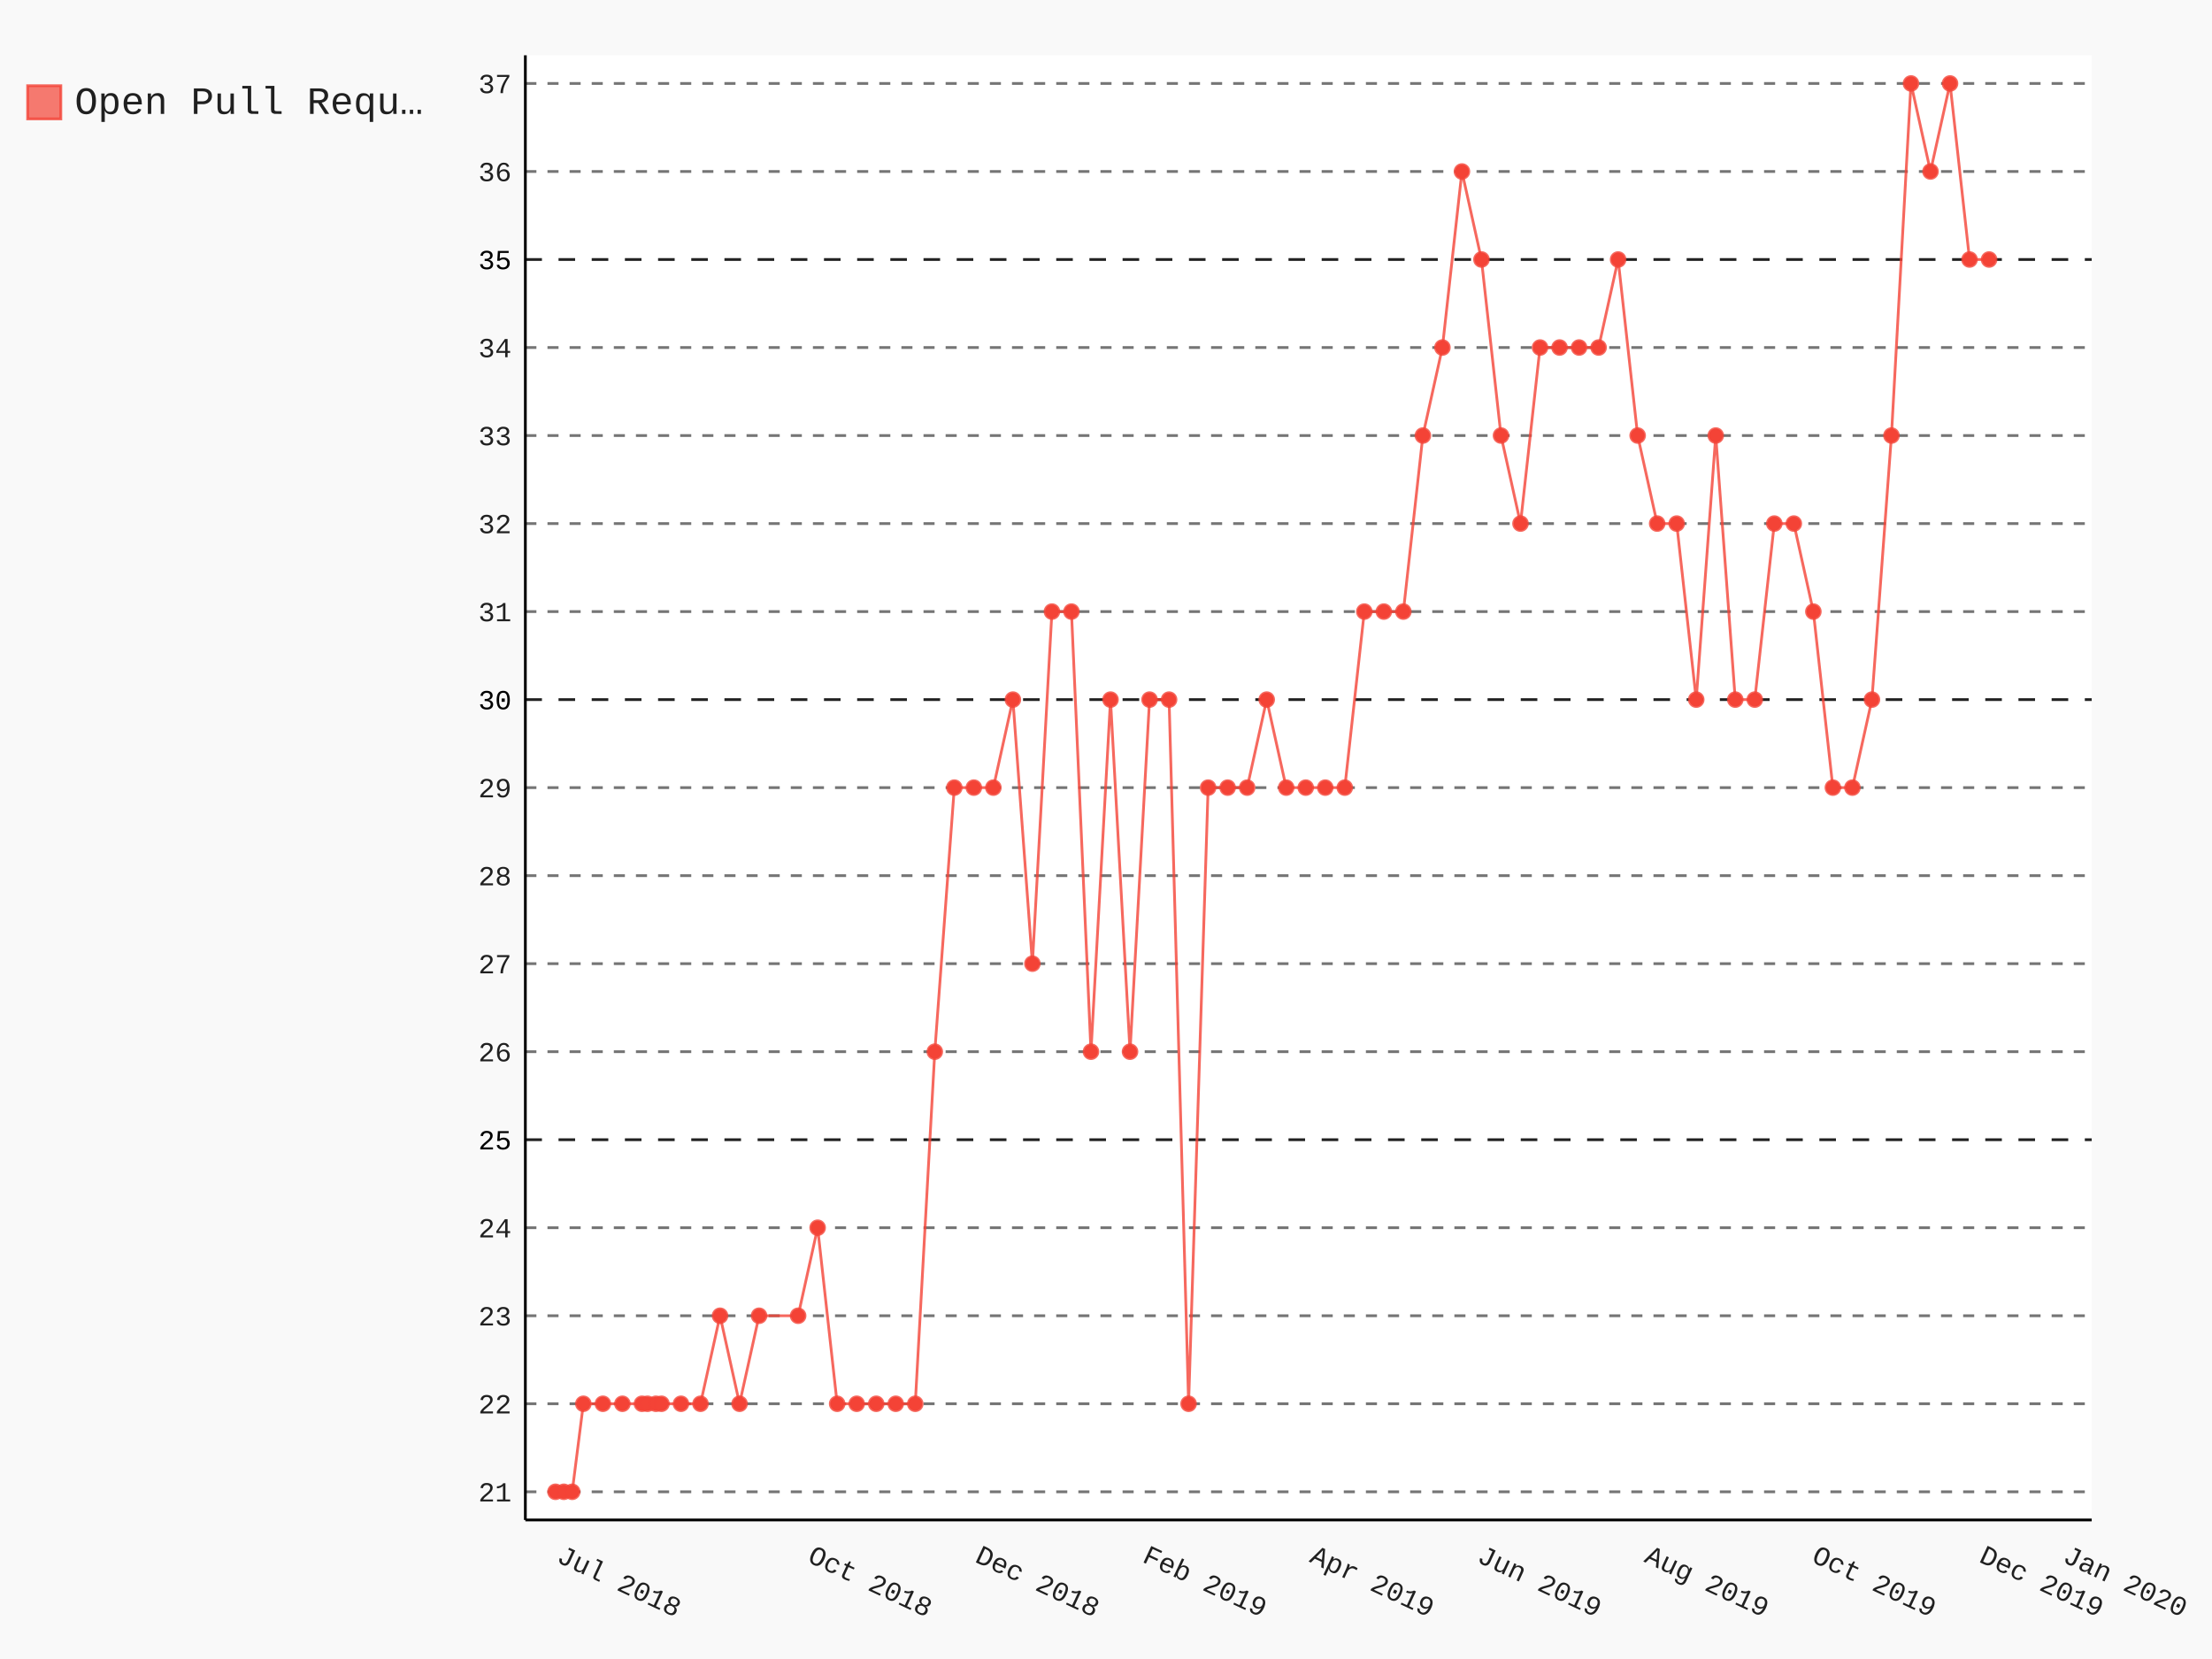
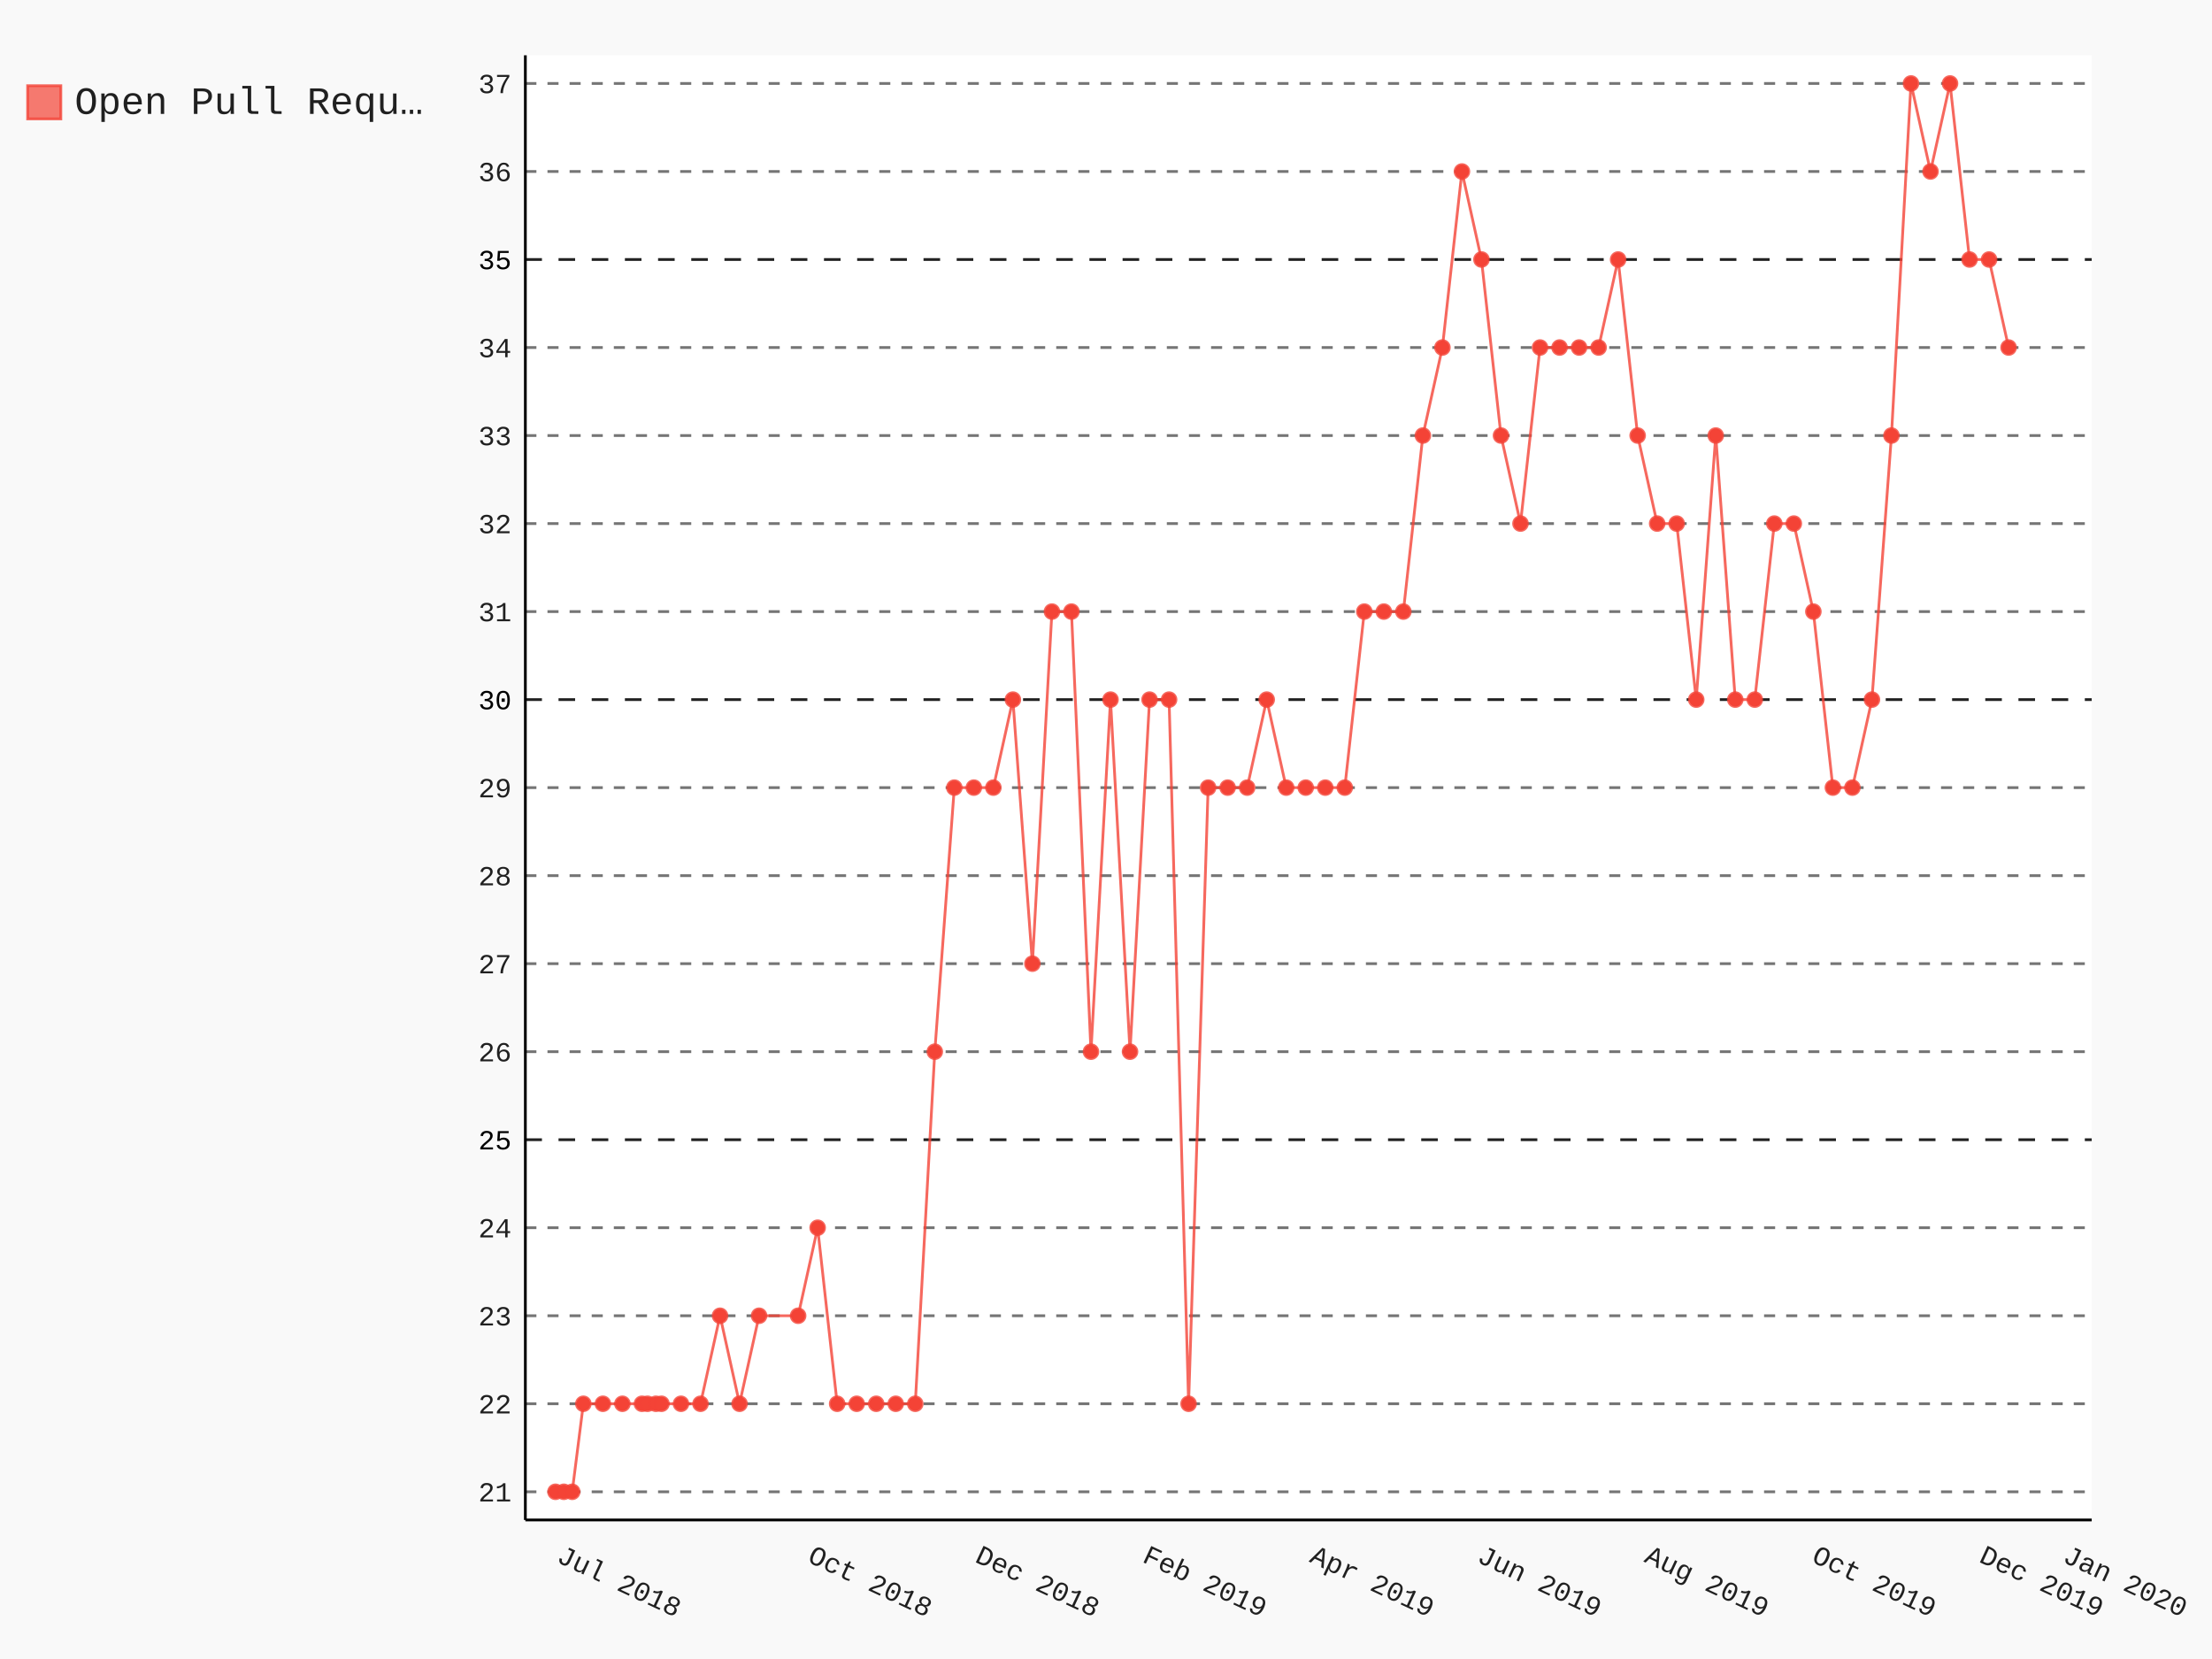
- <svg xmlns="http://www.w3.org/2000/svg" class="pygal-chart" id="chart-61ad5041-4357-4682-b1d5-973f80112574" viewBox="0 0 800 600">
+ <svg xmlns="http://www.w3.org/2000/svg" class="pygal-chart" id="chart-1e507e1d-15c9-4f91-9288-0269249323c5" viewBox="0 0 800 600">
  <defs>
-     <style type="text/css">#chart-61ad5041-4357-4682-b1d5-973f80112574{-webkit-user-select:none;-webkit-font-smoothing:antialiased;font-family:Consolas,"Liberation Mono",Menlo,Courier,monospace}#chart-61ad5041-4357-4682-b1d5-973f80112574 .title{font-family:Consolas,"Liberation Mono",Menlo,Courier,monospace;font-size:16px}#chart-61ad5041-4357-4682-b1d5-973f80112574 .legends .legend text{font-family:Consolas,"Liberation Mono",Menlo,Courier,monospace;font-size:14px}#chart-61ad5041-4357-4682-b1d5-973f80112574 .axis text{font-family:Consolas,"Liberation Mono",Menlo,Courier,monospace;font-size:10px}#chart-61ad5041-4357-4682-b1d5-973f80112574 .axis text.major{font-family:Consolas,"Liberation Mono",Menlo,Courier,monospace;font-size:10px}#chart-61ad5041-4357-4682-b1d5-973f80112574 .text-overlay text.value{font-family:Consolas,"Liberation Mono",Menlo,Courier,monospace;font-size:16px}#chart-61ad5041-4357-4682-b1d5-973f80112574 .text-overlay text.label{font-family:Consolas,"Liberation Mono",Menlo,Courier,monospace;font-size:10px}#chart-61ad5041-4357-4682-b1d5-973f80112574 .tooltip{font-family:Consolas,"Liberation Mono",Menlo,Courier,monospace;font-size:14px}#chart-61ad5041-4357-4682-b1d5-973f80112574 text.no_data{font-family:Consolas,"Liberation Mono",Menlo,Courier,monospace;font-size:64px}
- #chart-61ad5041-4357-4682-b1d5-973f80112574{background-color:rgba(249,249,249,1)}#chart-61ad5041-4357-4682-b1d5-973f80112574 path,#chart-61ad5041-4357-4682-b1d5-973f80112574 line,#chart-61ad5041-4357-4682-b1d5-973f80112574 rect,#chart-61ad5041-4357-4682-b1d5-973f80112574 circle{-webkit-transition:150ms;-moz-transition:150ms;transition:150ms}#chart-61ad5041-4357-4682-b1d5-973f80112574 .graph &gt; .background{fill:rgba(249,249,249,1)}#chart-61ad5041-4357-4682-b1d5-973f80112574 .plot &gt; .background{fill:rgba(255,255,255,1)}#chart-61ad5041-4357-4682-b1d5-973f80112574 .graph{fill:rgba(0,0,0,.87)}#chart-61ad5041-4357-4682-b1d5-973f80112574 text.no_data{fill:rgba(0,0,0,1)}#chart-61ad5041-4357-4682-b1d5-973f80112574 .title{fill:rgba(0,0,0,1)}#chart-61ad5041-4357-4682-b1d5-973f80112574 .legends .legend text{fill:rgba(0,0,0,.87)}#chart-61ad5041-4357-4682-b1d5-973f80112574 .legends .legend:hover text{fill:rgba(0,0,0,1)}#chart-61ad5041-4357-4682-b1d5-973f80112574 .axis .line{stroke:rgba(0,0,0,1)}#chart-61ad5041-4357-4682-b1d5-973f80112574 .axis .guide.line{stroke:rgba(0,0,0,.54)}#chart-61ad5041-4357-4682-b1d5-973f80112574 .axis .major.line{stroke:rgba(0,0,0,.87)}#chart-61ad5041-4357-4682-b1d5-973f80112574 .axis text.major{fill:rgba(0,0,0,1)}#chart-61ad5041-4357-4682-b1d5-973f80112574 .axis.y .guides:hover .guide.line,#chart-61ad5041-4357-4682-b1d5-973f80112574 .line-graph .axis.x .guides:hover .guide.line,#chart-61ad5041-4357-4682-b1d5-973f80112574 .stackedline-graph .axis.x .guides:hover .guide.line,#chart-61ad5041-4357-4682-b1d5-973f80112574 .xy-graph .axis.x .guides:hover .guide.line{stroke:rgba(0,0,0,1)}#chart-61ad5041-4357-4682-b1d5-973f80112574 .axis .guides:hover text{fill:rgba(0,0,0,1)}#chart-61ad5041-4357-4682-b1d5-973f80112574 .reactive{fill-opacity:.7;stroke-opacity:.8}#chart-61ad5041-4357-4682-b1d5-973f80112574 .ci{stroke:rgba(0,0,0,.87)}#chart-61ad5041-4357-4682-b1d5-973f80112574 .reactive.active,#chart-61ad5041-4357-4682-b1d5-973f80112574 .active .reactive{fill-opacity:.8;stroke-opacity:.9;stroke-width:4}#chart-61ad5041-4357-4682-b1d5-973f80112574 .ci .reactive.active{stroke-width:1.5}#chart-61ad5041-4357-4682-b1d5-973f80112574 .series text{fill:rgba(0,0,0,1)}#chart-61ad5041-4357-4682-b1d5-973f80112574 .tooltip rect{fill:rgba(255,255,255,1);stroke:rgba(0,0,0,1);-webkit-transition:opacity 150ms;-moz-transition:opacity 150ms;transition:opacity 150ms}#chart-61ad5041-4357-4682-b1d5-973f80112574 .tooltip .label{fill:rgba(0,0,0,.87)}#chart-61ad5041-4357-4682-b1d5-973f80112574 .tooltip .label{fill:rgba(0,0,0,.87)}#chart-61ad5041-4357-4682-b1d5-973f80112574 .tooltip .legend{font-size:.8em;fill:rgba(0,0,0,.54)}#chart-61ad5041-4357-4682-b1d5-973f80112574 .tooltip .x_label{font-size:.6em;fill:rgba(0,0,0,1)}#chart-61ad5041-4357-4682-b1d5-973f80112574 .tooltip .xlink{font-size:.5em;text-decoration:underline}#chart-61ad5041-4357-4682-b1d5-973f80112574 .tooltip .value{font-size:1.5em}#chart-61ad5041-4357-4682-b1d5-973f80112574 .bound{font-size:.5em}#chart-61ad5041-4357-4682-b1d5-973f80112574 .max-value{font-size:.75em;fill:rgba(0,0,0,.54)}#chart-61ad5041-4357-4682-b1d5-973f80112574 .map-element{fill:rgba(255,255,255,1);stroke:rgba(0,0,0,.54) !important}#chart-61ad5041-4357-4682-b1d5-973f80112574 .map-element .reactive{fill-opacity:inherit;stroke-opacity:inherit}#chart-61ad5041-4357-4682-b1d5-973f80112574 .color-0,#chart-61ad5041-4357-4682-b1d5-973f80112574 .color-0 a:visited{stroke:#F44336;fill:#F44336}#chart-61ad5041-4357-4682-b1d5-973f80112574 .text-overlay .color-0 text{fill:black}
- #chart-61ad5041-4357-4682-b1d5-973f80112574 text.no_data{text-anchor:middle}#chart-61ad5041-4357-4682-b1d5-973f80112574 .guide.line{fill:none}#chart-61ad5041-4357-4682-b1d5-973f80112574 .centered{text-anchor:middle}#chart-61ad5041-4357-4682-b1d5-973f80112574 .title{text-anchor:middle}#chart-61ad5041-4357-4682-b1d5-973f80112574 .legends .legend text{fill-opacity:1}#chart-61ad5041-4357-4682-b1d5-973f80112574 .axis.x text{text-anchor:middle}#chart-61ad5041-4357-4682-b1d5-973f80112574 .axis.x:not(.web) text[transform]{text-anchor:start}#chart-61ad5041-4357-4682-b1d5-973f80112574 .axis.x:not(.web) text[transform].backwards{text-anchor:end}#chart-61ad5041-4357-4682-b1d5-973f80112574 .axis.y text{text-anchor:end}#chart-61ad5041-4357-4682-b1d5-973f80112574 .axis.y text[transform].backwards{text-anchor:start}#chart-61ad5041-4357-4682-b1d5-973f80112574 .axis.y2 text{text-anchor:start}#chart-61ad5041-4357-4682-b1d5-973f80112574 .axis.y2 text[transform].backwards{text-anchor:end}#chart-61ad5041-4357-4682-b1d5-973f80112574 .axis .guide.line{stroke-dasharray:4,4}#chart-61ad5041-4357-4682-b1d5-973f80112574 .axis .major.guide.line{stroke-dasharray:6,6}#chart-61ad5041-4357-4682-b1d5-973f80112574 .horizontal .axis.y .guide.line,#chart-61ad5041-4357-4682-b1d5-973f80112574 .horizontal .axis.y2 .guide.line,#chart-61ad5041-4357-4682-b1d5-973f80112574 .vertical .axis.x .guide.line{opacity:0}#chart-61ad5041-4357-4682-b1d5-973f80112574 .horizontal .axis.always_show .guide.line,#chart-61ad5041-4357-4682-b1d5-973f80112574 .vertical .axis.always_show .guide.line{opacity:1 !important}#chart-61ad5041-4357-4682-b1d5-973f80112574 .axis.y .guides:hover .guide.line,#chart-61ad5041-4357-4682-b1d5-973f80112574 .axis.y2 .guides:hover .guide.line,#chart-61ad5041-4357-4682-b1d5-973f80112574 .axis.x .guides:hover .guide.line{opacity:1}#chart-61ad5041-4357-4682-b1d5-973f80112574 .axis .guides:hover text{opacity:1}#chart-61ad5041-4357-4682-b1d5-973f80112574 .nofill{fill:none}#chart-61ad5041-4357-4682-b1d5-973f80112574 .subtle-fill{fill-opacity:.2}#chart-61ad5041-4357-4682-b1d5-973f80112574 .dot{stroke-width:1px;fill-opacity:1}#chart-61ad5041-4357-4682-b1d5-973f80112574 .dot.active{stroke-width:5px}#chart-61ad5041-4357-4682-b1d5-973f80112574 .dot.negative{fill:transparent}#chart-61ad5041-4357-4682-b1d5-973f80112574 text,#chart-61ad5041-4357-4682-b1d5-973f80112574 tspan{stroke:none !important}#chart-61ad5041-4357-4682-b1d5-973f80112574 .series text.active{opacity:1}#chart-61ad5041-4357-4682-b1d5-973f80112574 .tooltip rect{fill-opacity:.95;stroke-width:.5}#chart-61ad5041-4357-4682-b1d5-973f80112574 .tooltip text{fill-opacity:1}#chart-61ad5041-4357-4682-b1d5-973f80112574 .showable{visibility:hidden}#chart-61ad5041-4357-4682-b1d5-973f80112574 .showable.shown{visibility:visible}#chart-61ad5041-4357-4682-b1d5-973f80112574 .gauge-background{fill:rgba(229,229,229,1);stroke:none}#chart-61ad5041-4357-4682-b1d5-973f80112574 .bg-lines{stroke:rgba(249,249,249,1);stroke-width:2px}</style>
+     <style type="text/css">#chart-1e507e1d-15c9-4f91-9288-0269249323c5{-webkit-user-select:none;-webkit-font-smoothing:antialiased;font-family:Consolas,"Liberation Mono",Menlo,Courier,monospace}#chart-1e507e1d-15c9-4f91-9288-0269249323c5 .title{font-family:Consolas,"Liberation Mono",Menlo,Courier,monospace;font-size:16px}#chart-1e507e1d-15c9-4f91-9288-0269249323c5 .legends .legend text{font-family:Consolas,"Liberation Mono",Menlo,Courier,monospace;font-size:14px}#chart-1e507e1d-15c9-4f91-9288-0269249323c5 .axis text{font-family:Consolas,"Liberation Mono",Menlo,Courier,monospace;font-size:10px}#chart-1e507e1d-15c9-4f91-9288-0269249323c5 .axis text.major{font-family:Consolas,"Liberation Mono",Menlo,Courier,monospace;font-size:10px}#chart-1e507e1d-15c9-4f91-9288-0269249323c5 .text-overlay text.value{font-family:Consolas,"Liberation Mono",Menlo,Courier,monospace;font-size:16px}#chart-1e507e1d-15c9-4f91-9288-0269249323c5 .text-overlay text.label{font-family:Consolas,"Liberation Mono",Menlo,Courier,monospace;font-size:10px}#chart-1e507e1d-15c9-4f91-9288-0269249323c5 .tooltip{font-family:Consolas,"Liberation Mono",Menlo,Courier,monospace;font-size:14px}#chart-1e507e1d-15c9-4f91-9288-0269249323c5 text.no_data{font-family:Consolas,"Liberation Mono",Menlo,Courier,monospace;font-size:64px}
+ #chart-1e507e1d-15c9-4f91-9288-0269249323c5{background-color:rgba(249,249,249,1)}#chart-1e507e1d-15c9-4f91-9288-0269249323c5 path,#chart-1e507e1d-15c9-4f91-9288-0269249323c5 line,#chart-1e507e1d-15c9-4f91-9288-0269249323c5 rect,#chart-1e507e1d-15c9-4f91-9288-0269249323c5 circle{-webkit-transition:150ms;-moz-transition:150ms;transition:150ms}#chart-1e507e1d-15c9-4f91-9288-0269249323c5 .graph &gt; .background{fill:rgba(249,249,249,1)}#chart-1e507e1d-15c9-4f91-9288-0269249323c5 .plot &gt; .background{fill:rgba(255,255,255,1)}#chart-1e507e1d-15c9-4f91-9288-0269249323c5 .graph{fill:rgba(0,0,0,.87)}#chart-1e507e1d-15c9-4f91-9288-0269249323c5 text.no_data{fill:rgba(0,0,0,1)}#chart-1e507e1d-15c9-4f91-9288-0269249323c5 .title{fill:rgba(0,0,0,1)}#chart-1e507e1d-15c9-4f91-9288-0269249323c5 .legends .legend text{fill:rgba(0,0,0,.87)}#chart-1e507e1d-15c9-4f91-9288-0269249323c5 .legends .legend:hover text{fill:rgba(0,0,0,1)}#chart-1e507e1d-15c9-4f91-9288-0269249323c5 .axis .line{stroke:rgba(0,0,0,1)}#chart-1e507e1d-15c9-4f91-9288-0269249323c5 .axis .guide.line{stroke:rgba(0,0,0,.54)}#chart-1e507e1d-15c9-4f91-9288-0269249323c5 .axis .major.line{stroke:rgba(0,0,0,.87)}#chart-1e507e1d-15c9-4f91-9288-0269249323c5 .axis text.major{fill:rgba(0,0,0,1)}#chart-1e507e1d-15c9-4f91-9288-0269249323c5 .axis.y .guides:hover .guide.line,#chart-1e507e1d-15c9-4f91-9288-0269249323c5 .line-graph .axis.x .guides:hover .guide.line,#chart-1e507e1d-15c9-4f91-9288-0269249323c5 .stackedline-graph .axis.x .guides:hover .guide.line,#chart-1e507e1d-15c9-4f91-9288-0269249323c5 .xy-graph .axis.x .guides:hover .guide.line{stroke:rgba(0,0,0,1)}#chart-1e507e1d-15c9-4f91-9288-0269249323c5 .axis .guides:hover text{fill:rgba(0,0,0,1)}#chart-1e507e1d-15c9-4f91-9288-0269249323c5 .reactive{fill-opacity:.7;stroke-opacity:.8}#chart-1e507e1d-15c9-4f91-9288-0269249323c5 .ci{stroke:rgba(0,0,0,.87)}#chart-1e507e1d-15c9-4f91-9288-0269249323c5 .reactive.active,#chart-1e507e1d-15c9-4f91-9288-0269249323c5 .active .reactive{fill-opacity:.8;stroke-opacity:.9;stroke-width:4}#chart-1e507e1d-15c9-4f91-9288-0269249323c5 .ci .reactive.active{stroke-width:1.5}#chart-1e507e1d-15c9-4f91-9288-0269249323c5 .series text{fill:rgba(0,0,0,1)}#chart-1e507e1d-15c9-4f91-9288-0269249323c5 .tooltip rect{fill:rgba(255,255,255,1);stroke:rgba(0,0,0,1);-webkit-transition:opacity 150ms;-moz-transition:opacity 150ms;transition:opacity 150ms}#chart-1e507e1d-15c9-4f91-9288-0269249323c5 .tooltip .label{fill:rgba(0,0,0,.87)}#chart-1e507e1d-15c9-4f91-9288-0269249323c5 .tooltip .label{fill:rgba(0,0,0,.87)}#chart-1e507e1d-15c9-4f91-9288-0269249323c5 .tooltip .legend{font-size:.8em;fill:rgba(0,0,0,.54)}#chart-1e507e1d-15c9-4f91-9288-0269249323c5 .tooltip .x_label{font-size:.6em;fill:rgba(0,0,0,1)}#chart-1e507e1d-15c9-4f91-9288-0269249323c5 .tooltip .xlink{font-size:.5em;text-decoration:underline}#chart-1e507e1d-15c9-4f91-9288-0269249323c5 .tooltip .value{font-size:1.5em}#chart-1e507e1d-15c9-4f91-9288-0269249323c5 .bound{font-size:.5em}#chart-1e507e1d-15c9-4f91-9288-0269249323c5 .max-value{font-size:.75em;fill:rgba(0,0,0,.54)}#chart-1e507e1d-15c9-4f91-9288-0269249323c5 .map-element{fill:rgba(255,255,255,1);stroke:rgba(0,0,0,.54) !important}#chart-1e507e1d-15c9-4f91-9288-0269249323c5 .map-element .reactive{fill-opacity:inherit;stroke-opacity:inherit}#chart-1e507e1d-15c9-4f91-9288-0269249323c5 .color-0,#chart-1e507e1d-15c9-4f91-9288-0269249323c5 .color-0 a:visited{stroke:#F44336;fill:#F44336}#chart-1e507e1d-15c9-4f91-9288-0269249323c5 .text-overlay .color-0 text{fill:black}
+ #chart-1e507e1d-15c9-4f91-9288-0269249323c5 text.no_data{text-anchor:middle}#chart-1e507e1d-15c9-4f91-9288-0269249323c5 .guide.line{fill:none}#chart-1e507e1d-15c9-4f91-9288-0269249323c5 .centered{text-anchor:middle}#chart-1e507e1d-15c9-4f91-9288-0269249323c5 .title{text-anchor:middle}#chart-1e507e1d-15c9-4f91-9288-0269249323c5 .legends .legend text{fill-opacity:1}#chart-1e507e1d-15c9-4f91-9288-0269249323c5 .axis.x text{text-anchor:middle}#chart-1e507e1d-15c9-4f91-9288-0269249323c5 .axis.x:not(.web) text[transform]{text-anchor:start}#chart-1e507e1d-15c9-4f91-9288-0269249323c5 .axis.x:not(.web) text[transform].backwards{text-anchor:end}#chart-1e507e1d-15c9-4f91-9288-0269249323c5 .axis.y text{text-anchor:end}#chart-1e507e1d-15c9-4f91-9288-0269249323c5 .axis.y text[transform].backwards{text-anchor:start}#chart-1e507e1d-15c9-4f91-9288-0269249323c5 .axis.y2 text{text-anchor:start}#chart-1e507e1d-15c9-4f91-9288-0269249323c5 .axis.y2 text[transform].backwards{text-anchor:end}#chart-1e507e1d-15c9-4f91-9288-0269249323c5 .axis .guide.line{stroke-dasharray:4,4}#chart-1e507e1d-15c9-4f91-9288-0269249323c5 .axis .major.guide.line{stroke-dasharray:6,6}#chart-1e507e1d-15c9-4f91-9288-0269249323c5 .horizontal .axis.y .guide.line,#chart-1e507e1d-15c9-4f91-9288-0269249323c5 .horizontal .axis.y2 .guide.line,#chart-1e507e1d-15c9-4f91-9288-0269249323c5 .vertical .axis.x .guide.line{opacity:0}#chart-1e507e1d-15c9-4f91-9288-0269249323c5 .horizontal .axis.always_show .guide.line,#chart-1e507e1d-15c9-4f91-9288-0269249323c5 .vertical .axis.always_show .guide.line{opacity:1 !important}#chart-1e507e1d-15c9-4f91-9288-0269249323c5 .axis.y .guides:hover .guide.line,#chart-1e507e1d-15c9-4f91-9288-0269249323c5 .axis.y2 .guides:hover .guide.line,#chart-1e507e1d-15c9-4f91-9288-0269249323c5 .axis.x .guides:hover .guide.line{opacity:1}#chart-1e507e1d-15c9-4f91-9288-0269249323c5 .axis .guides:hover text{opacity:1}#chart-1e507e1d-15c9-4f91-9288-0269249323c5 .nofill{fill:none}#chart-1e507e1d-15c9-4f91-9288-0269249323c5 .subtle-fill{fill-opacity:.2}#chart-1e507e1d-15c9-4f91-9288-0269249323c5 .dot{stroke-width:1px;fill-opacity:1}#chart-1e507e1d-15c9-4f91-9288-0269249323c5 .dot.active{stroke-width:5px}#chart-1e507e1d-15c9-4f91-9288-0269249323c5 .dot.negative{fill:transparent}#chart-1e507e1d-15c9-4f91-9288-0269249323c5 text,#chart-1e507e1d-15c9-4f91-9288-0269249323c5 tspan{stroke:none !important}#chart-1e507e1d-15c9-4f91-9288-0269249323c5 .series text.active{opacity:1}#chart-1e507e1d-15c9-4f91-9288-0269249323c5 .tooltip rect{fill-opacity:.95;stroke-width:.5}#chart-1e507e1d-15c9-4f91-9288-0269249323c5 .tooltip text{fill-opacity:1}#chart-1e507e1d-15c9-4f91-9288-0269249323c5 .showable{visibility:hidden}#chart-1e507e1d-15c9-4f91-9288-0269249323c5 .showable.shown{visibility:visible}#chart-1e507e1d-15c9-4f91-9288-0269249323c5 .gauge-background{fill:rgba(229,229,229,1);stroke:none}#chart-1e507e1d-15c9-4f91-9288-0269249323c5 .bg-lines{stroke:rgba(249,249,249,1);stroke-width:2px}</style>
  </defs>
  <g class="graph datetimeline-graph vertical">
    <rect class="background" height="600" width="800" x="0" y="0" />
    <g class="plot" transform="translate(190, 20)">
      <rect class="background" height="529.714" width="566.497" x="0" y="0" />
      <g class="axis y always_show">
        <path class="line" d="M0 529.714 h566.497" />
        <g class="guides">
          <path class="guide line" d="M0 519.528 h566.497" />
          <text class="" x="-5" y="523.028">21</text>
        </g>
        <g class="guides">
          <path class="guide line" d="M0 487.694 h566.497" />
          <text class="" x="-5" y="491.194">22</text>
        </g>
        <g class="guides">
          <path class="guide line" d="M0 455.86 h566.497" />
          <text class="" x="-5" y="459.36">23</text>
        </g>
        <g class="guides">
          <path class="guide line" d="M0 424.026 h566.497" />
          <text class="" x="-5" y="427.526">24</text>
        </g>
        <g class="guides">
          <path class="major guide line" d="M0 392.192 h566.497" />
          <text class="major" x="-5" y="395.692">25</text>
        </g>
        <g class="guides">
          <path class="guide line" d="M0 360.359 h566.497" />
          <text class="" x="-5" y="363.859">26</text>
        </g>
        <g class="guides">
          <path class="guide line" d="M0 328.525 h566.497" />
          <text class="" x="-5" y="332.025">27</text>
        </g>
        <g class="guides">
          <path class="guide line" d="M0 296.691 h566.497" />
          <text class="" x="-5" y="300.191">28</text>
        </g>
        <g class="guides">
          <path class="guide line" d="M0 264.857 h566.497" />
          <text class="" x="-5" y="268.357">29</text>
        </g>
        <g class="guides">
          <path class="major guide line" d="M0 233.023 h566.497" />
          <text class="major" x="-5" y="236.523">30</text>
        </g>
        <g class="guides">
          <path class="guide line" d="M0 201.19 h566.497" />
          <text class="" x="-5" y="204.69">31</text>
        </g>
        <g class="guides">
          <path class="guide line" d="M0 169.356 h566.497" />
          <text class="" x="-5" y="172.856">32</text>
        </g>
        <g class="guides">
          <path class="guide line" d="M0 137.522 h566.497" />
          <text class="" x="-5" y="141.022">33</text>
        </g>
        <g class="guides">
          <path class="guide line" d="M0 105.688 h566.497" />
          <text class="" x="-5" y="109.188">34</text>
        </g>
        <g class="guides">
          <path class="major guide line" d="M0 73.854 h566.497" />
          <text class="major" x="-5" y="77.354">35</text>
        </g>
        <g class="guides">
          <path class="guide line" d="M0 42.021 h566.497" />
          <text class="" x="-5" y="45.521">36</text>
        </g>
        <g class="guides">
          <path class="guide line" d="M0 10.187 h566.497" />
          <text class="" x="-5" y="13.687">37</text>
        </g>
      </g>
      <g class="axis x">
        <path class="line" d="M0 0 v529.714" />
        <g class="guides">
          <path class="guide line" d="M10.894 0 v529.714" />
          <text class="" transform="rotate(25 10.89418 544.7143)" x="10.894" y="544.714">Jul 2018</text>
        </g>
        <g class="guides">
          <path class="guide line" d="M101.679 0 v529.714" />
          <text class="" transform="rotate(25 101.679 544.7143)" x="101.679" y="544.714">Oct 2018</text>
        </g>
        <g class="guides">
          <path class="guide line" d="M162.202 0 v529.714" />
          <text class="" transform="rotate(25 162.2022 544.7143)" x="162.202" y="544.714">Dec 2018</text>
        </g>
        <g class="guides">
          <path class="guide line" d="M222.725 0 v529.714" />
          <text class="" transform="rotate(25 222.7254 544.7143)" x="222.725" y="544.714">Feb 2019</text>
        </g>
        <g class="guides">
          <path class="guide line" d="M283.249 0 v529.714" />
          <text class="" transform="rotate(25 283.2486 544.7143)" x="283.249" y="544.714">Apr 2019</text>
        </g>
        <g class="guides">
          <path class="guide line" d="M343.772 0 v529.714" />
          <text class="" transform="rotate(25 343.7718 544.7143)" x="343.772" y="544.714">Jun 2019</text>
        </g>
        <g class="guides">
          <path class="guide line" d="M404.295 0 v529.714" />
          <text class="" transform="rotate(25 404.295 544.7143)" x="404.295" y="544.714">Aug 2019</text>
        </g>
        <g class="guides">
          <path class="guide line" d="M464.818 0 v529.714" />
          <text class="" transform="rotate(25 464.8182 544.7143)" x="464.818" y="544.714">Oct 2019</text>
        </g>
        <g class="guides">
          <path class="guide line" d="M525.341 0 v529.714" />
          <text class="" transform="rotate(25 525.3414 544.7143)" x="525.341" y="544.714">Dec 2019</text>
        </g>
        <g class="guides">
          <path class="guide line" d="M555.603 0 v529.714" />
          <text class="" transform="rotate(25 555.603 544.7143)" x="555.603" y="544.714">Jan 2020</text>
        </g>
      </g>
      <g class="series serie-0 color-0">
-         <path class="line reactive nofill" d="M10.894 519.528 L13.92 519.528 16.946 519.528 20.981 487.694 28.042 487.694 35.103 487.694 42.165 487.694 44.182 487.694 47.208 487.694 49.226 487.694 56.287 487.694 63.348 487.694 70.409 455.86 77.47 487.694 84.531 455.86 98.653 455.86 105.714 424.026 112.775 487.694 119.836 487.694 126.897 487.694 133.958 487.694 141.019 487.694 148.08 360.359 155.141 264.857 162.202 264.857 169.263 264.857 176.324 233.023 183.385 328.525 190.446 201.19 197.507 201.19 204.568 360.359 211.629 233.023 218.691 360.359 225.752 233.023 232.813 233.023 239.874 487.694 246.935 264.857 253.996 264.857 261.057 264.857 268.118 233.023 275.179 264.857 282.24 264.857 289.301 264.857 296.362 264.857 303.423 201.19 310.484 201.19 317.545 201.19 324.606 137.522 331.667 105.688 338.728 42.021 345.789 73.854 352.85 137.522 359.911 169.356 366.972 105.688 374.033 105.688 381.094 105.688 388.156 105.688 395.217 73.854 402.278 137.522 409.339 169.356 416.4 169.356 423.461 233.023 430.522 137.522 437.583 233.023 444.644 233.023 451.705 169.356 458.766 169.356 465.827 201.19 472.888 264.857 479.949 264.857 487.01 233.023 494.071 137.522 501.132 10.187 508.193 42.021 515.254 10.187 522.315 73.854 529.376 73.854" />
+         <path class="line reactive nofill" d="M10.894 519.528 L13.92 519.528 16.946 519.528 20.981 487.694 28.042 487.694 35.103 487.694 42.165 487.694 44.182 487.694 47.208 487.694 49.226 487.694 56.287 487.694 63.348 487.694 70.409 455.86 77.47 487.694 84.531 455.86 98.653 455.86 105.714 424.026 112.775 487.694 119.836 487.694 126.897 487.694 133.958 487.694 141.019 487.694 148.08 360.359 155.141 264.857 162.202 264.857 169.263 264.857 176.324 233.023 183.385 328.525 190.446 201.19 197.507 201.19 204.568 360.359 211.629 233.023 218.691 360.359 225.752 233.023 232.813 233.023 239.874 487.694 246.935 264.857 253.996 264.857 261.057 264.857 268.118 233.023 275.179 264.857 282.24 264.857 289.301 264.857 296.362 264.857 303.423 201.19 310.484 201.19 317.545 201.19 324.606 137.522 331.667 105.688 338.728 42.021 345.789 73.854 352.85 137.522 359.911 169.356 366.972 105.688 374.033 105.688 381.094 105.688 388.156 105.688 395.217 73.854 402.278 137.522 409.339 169.356 416.4 169.356 423.461 233.023 430.522 137.522 437.583 233.023 444.644 233.023 451.705 169.356 458.766 169.356 465.827 201.19 472.888 264.857 479.949 264.857 487.01 233.023 494.071 137.522 501.132 10.187 508.193 42.021 515.254 10.187 522.315 73.854 529.376 73.854 536.437 105.688" />
      </g>
    </g>
    <g class="titles" />
    <g class="plot overlay" transform="translate(190, 20)">
      <g class="series serie-0 color-0">
        <g class="dots">
          <circle class="dot reactive tooltip-trigger" cx="10.894" cy="519.528" r="2.5" />
        </g>
        <g class="dots">
          <circle class="dot reactive tooltip-trigger" cx="13.92" cy="519.528" r="2.5" />
        </g>
        <g class="dots">
          <circle class="dot reactive tooltip-trigger" cx="16.946" cy="519.528" r="2.5" />
        </g>
        <g class="dots">
          <circle class="dot reactive tooltip-trigger" cx="20.981" cy="487.694" r="2.5" />
        </g>
        <g class="dots">
          <circle class="dot reactive tooltip-trigger" cx="28.042" cy="487.694" r="2.5" />
        </g>
        <g class="dots">
          <circle class="dot reactive tooltip-trigger" cx="35.103" cy="487.694" r="2.5" />
        </g>
        <g class="dots">
          <circle class="dot reactive tooltip-trigger" cx="42.165" cy="487.694" r="2.5" />
        </g>
        <g class="dots">
          <circle class="dot reactive tooltip-trigger" cx="44.182" cy="487.694" r="2.5" />
        </g>
        <g class="dots">
          <circle class="dot reactive tooltip-trigger" cx="47.208" cy="487.694" r="2.5" />
        </g>
        <g class="dots">
          <circle class="dot reactive tooltip-trigger" cx="49.226" cy="487.694" r="2.5" />
        </g>
        <g class="dots">
          <circle class="dot reactive tooltip-trigger" cx="56.287" cy="487.694" r="2.5" />
        </g>
        <g class="dots">
          <circle class="dot reactive tooltip-trigger" cx="63.348" cy="487.694" r="2.5" />
        </g>
        <g class="dots">
          <circle class="dot reactive tooltip-trigger" cx="70.409" cy="455.86" r="2.5" />
        </g>
        <g class="dots">
          <circle class="dot reactive tooltip-trigger" cx="77.47" cy="487.694" r="2.5" />
        </g>
        <g class="dots">
          <circle class="dot reactive tooltip-trigger" cx="84.531" cy="455.86" r="2.5" />
        </g>
        <g class="dots">
          <circle class="dot reactive tooltip-trigger" cx="98.653" cy="455.86" r="2.5" />
        </g>
        <g class="dots">
          <circle class="dot reactive tooltip-trigger" cx="105.714" cy="424.026" r="2.5" />
        </g>
        <g class="dots">
          <circle class="dot reactive tooltip-trigger" cx="112.775" cy="487.694" r="2.5" />
        </g>
        <g class="dots">
          <circle class="dot reactive tooltip-trigger" cx="119.836" cy="487.694" r="2.5" />
        </g>
        <g class="dots">
          <circle class="dot reactive tooltip-trigger" cx="126.897" cy="487.694" r="2.5" />
        </g>
        <g class="dots">
          <circle class="dot reactive tooltip-trigger" cx="133.958" cy="487.694" r="2.5" />
        </g>
        <g class="dots">
          <circle class="dot reactive tooltip-trigger" cx="141.019" cy="487.694" r="2.5" />
        </g>
        <g class="dots">
          <circle class="dot reactive tooltip-trigger" cx="148.08" cy="360.359" r="2.5" />
        </g>
        <g class="dots">
          <circle class="dot reactive tooltip-trigger" cx="155.141" cy="264.857" r="2.5" />
        </g>
        <g class="dots">
          <circle class="dot reactive tooltip-trigger" cx="162.202" cy="264.857" r="2.5" />
        </g>
        <g class="dots">
          <circle class="dot reactive tooltip-trigger" cx="169.263" cy="264.857" r="2.5" />
        </g>
        <g class="dots">
          <circle class="dot reactive tooltip-trigger" cx="176.324" cy="233.023" r="2.5" />
        </g>
        <g class="dots">
          <circle class="dot reactive tooltip-trigger" cx="183.385" cy="328.525" r="2.5" />
        </g>
        <g class="dots">
          <circle class="dot reactive tooltip-trigger" cx="190.446" cy="201.19" r="2.5" />
        </g>
        <g class="dots">
          <circle class="dot reactive tooltip-trigger" cx="197.507" cy="201.19" r="2.5" />
        </g>
        <g class="dots">
          <circle class="dot reactive tooltip-trigger" cx="204.568" cy="360.359" r="2.5" />
        </g>
        <g class="dots">
          <circle class="dot reactive tooltip-trigger" cx="211.629" cy="233.023" r="2.5" />
        </g>
        <g class="dots">
          <circle class="dot reactive tooltip-trigger" cx="218.691" cy="360.359" r="2.5" />
        </g>
        <g class="dots">
          <circle class="dot reactive tooltip-trigger" cx="225.752" cy="233.023" r="2.5" />
        </g>
        <g class="dots">
          <circle class="dot reactive tooltip-trigger" cx="232.813" cy="233.023" r="2.5" />
        </g>
        <g class="dots">
          <circle class="dot reactive tooltip-trigger" cx="239.874" cy="487.694" r="2.5" />
        </g>
        <g class="dots">
          <circle class="dot reactive tooltip-trigger" cx="246.935" cy="264.857" r="2.5" />
        </g>
        <g class="dots">
          <circle class="dot reactive tooltip-trigger" cx="253.996" cy="264.857" r="2.5" />
        </g>
        <g class="dots">
          <circle class="dot reactive tooltip-trigger" cx="261.057" cy="264.857" r="2.5" />
        </g>
        <g class="dots">
          <circle class="dot reactive tooltip-trigger" cx="268.118" cy="233.023" r="2.5" />
        </g>
        <g class="dots">
          <circle class="dot reactive tooltip-trigger" cx="275.179" cy="264.857" r="2.5" />
        </g>
        <g class="dots">
          <circle class="dot reactive tooltip-trigger" cx="282.24" cy="264.857" r="2.5" />
        </g>
        <g class="dots">
          <circle class="dot reactive tooltip-trigger" cx="289.301" cy="264.857" r="2.5" />
        </g>
        <g class="dots">
          <circle class="dot reactive tooltip-trigger" cx="296.362" cy="264.857" r="2.5" />
        </g>
        <g class="dots">
          <circle class="dot reactive tooltip-trigger" cx="303.423" cy="201.19" r="2.5" />
        </g>
        <g class="dots">
          <circle class="dot reactive tooltip-trigger" cx="310.484" cy="201.19" r="2.5" />
        </g>
        <g class="dots">
          <circle class="dot reactive tooltip-trigger" cx="317.545" cy="201.19" r="2.5" />
        </g>
        <g class="dots">
          <circle class="dot reactive tooltip-trigger" cx="324.606" cy="137.522" r="2.5" />
        </g>
        <g class="dots">
          <circle class="dot reactive tooltip-trigger" cx="331.667" cy="105.688" r="2.5" />
        </g>
        <g class="dots">
          <circle class="dot reactive tooltip-trigger" cx="338.728" cy="42.021" r="2.5" />
        </g>
        <g class="dots">
          <circle class="dot reactive tooltip-trigger" cx="345.789" cy="73.854" r="2.5" />
        </g>
        <g class="dots">
          <circle class="dot reactive tooltip-trigger" cx="352.85" cy="137.522" r="2.5" />
        </g>
        <g class="dots">
          <circle class="dot reactive tooltip-trigger" cx="359.911" cy="169.356" r="2.5" />
        </g>
        <g class="dots">
          <circle class="dot reactive tooltip-trigger" cx="366.972" cy="105.688" r="2.5" />
        </g>
        <g class="dots">
          <circle class="dot reactive tooltip-trigger" cx="374.033" cy="105.688" r="2.5" />
        </g>
        <g class="dots">
          <circle class="dot reactive tooltip-trigger" cx="381.094" cy="105.688" r="2.5" />
        </g>
        <g class="dots">
          <circle class="dot reactive tooltip-trigger" cx="388.156" cy="105.688" r="2.5" />
        </g>
        <g class="dots">
          <circle class="dot reactive tooltip-trigger" cx="395.217" cy="73.854" r="2.5" />
        </g>
        <g class="dots">
          <circle class="dot reactive tooltip-trigger" cx="402.278" cy="137.522" r="2.5" />
        </g>
        <g class="dots">
          <circle class="dot reactive tooltip-trigger" cx="409.339" cy="169.356" r="2.5" />
        </g>
        <g class="dots">
          <circle class="dot reactive tooltip-trigger" cx="416.4" cy="169.356" r="2.5" />
        </g>
        <g class="dots">
          <circle class="dot reactive tooltip-trigger" cx="423.461" cy="233.023" r="2.5" />
        </g>
        <g class="dots">
          <circle class="dot reactive tooltip-trigger" cx="430.522" cy="137.522" r="2.5" />
        </g>
        <g class="dots">
          <circle class="dot reactive tooltip-trigger" cx="437.583" cy="233.023" r="2.5" />
        </g>
        <g class="dots">
          <circle class="dot reactive tooltip-trigger" cx="444.644" cy="233.023" r="2.5" />
        </g>
        <g class="dots">
          <circle class="dot reactive tooltip-trigger" cx="451.705" cy="169.356" r="2.5" />
        </g>
        <g class="dots">
          <circle class="dot reactive tooltip-trigger" cx="458.766" cy="169.356" r="2.5" />
        </g>
        <g class="dots">
          <circle class="dot reactive tooltip-trigger" cx="465.827" cy="201.19" r="2.5" />
        </g>
        <g class="dots">
          <circle class="dot reactive tooltip-trigger" cx="472.888" cy="264.857" r="2.5" />
        </g>
        <g class="dots">
          <circle class="dot reactive tooltip-trigger" cx="479.949" cy="264.857" r="2.5" />
        </g>
        <g class="dots">
          <circle class="dot reactive tooltip-trigger" cx="487.01" cy="233.023" r="2.5" />
        </g>
        <g class="dots">
          <circle class="dot reactive tooltip-trigger" cx="494.071" cy="137.522" r="2.5" />
        </g>
        <g class="dots">
          <circle class="dot reactive tooltip-trigger" cx="501.132" cy="10.187" r="2.5" />
        </g>
        <g class="dots">
          <circle class="dot reactive tooltip-trigger" cx="508.193" cy="42.021" r="2.5" />
        </g>
        <g class="dots">
          <circle class="dot reactive tooltip-trigger" cx="515.254" cy="10.187" r="2.5" />
        </g>
        <g class="dots">
          <circle class="dot reactive tooltip-trigger" cx="522.315" cy="73.854" r="2.5" />
        </g>
        <g class="dots">
          <circle class="dot reactive tooltip-trigger" cx="529.376" cy="73.854" r="2.5" />
+         </g>
+         <g class="dots">
+           <circle class="dot reactive tooltip-trigger" cx="536.437" cy="105.688" r="2.5" />
        </g>
      </g>
    </g>
    <g class="plot text-overlay" transform="translate(190, 20)">
      <g class="series serie-0 color-0" />
    </g>
    <g class="plot tooltip-overlay" transform="translate(190, 20)">
      <g class="tooltip" style="opacity: 0" transform="translate(0 0)">
        <rect class="tooltip-box" height="0" rx="0" ry="0" width="0" />
        <g class="text" />
      </g>
    </g>
    <g class="legends" transform="translate(10, 30)">
      <g class="legend reactive activate-serie" id="activate-serie-0">
        <rect class="color-0 reactive" height="12" width="12" x="0.0" y="1.0" />
        <text x="17.0" y="11.2">Open Pull Requ…</text>
      </g>
    </g>
    <g class="legends" transform="translate(766, 30)" />
  </g>
</svg>
